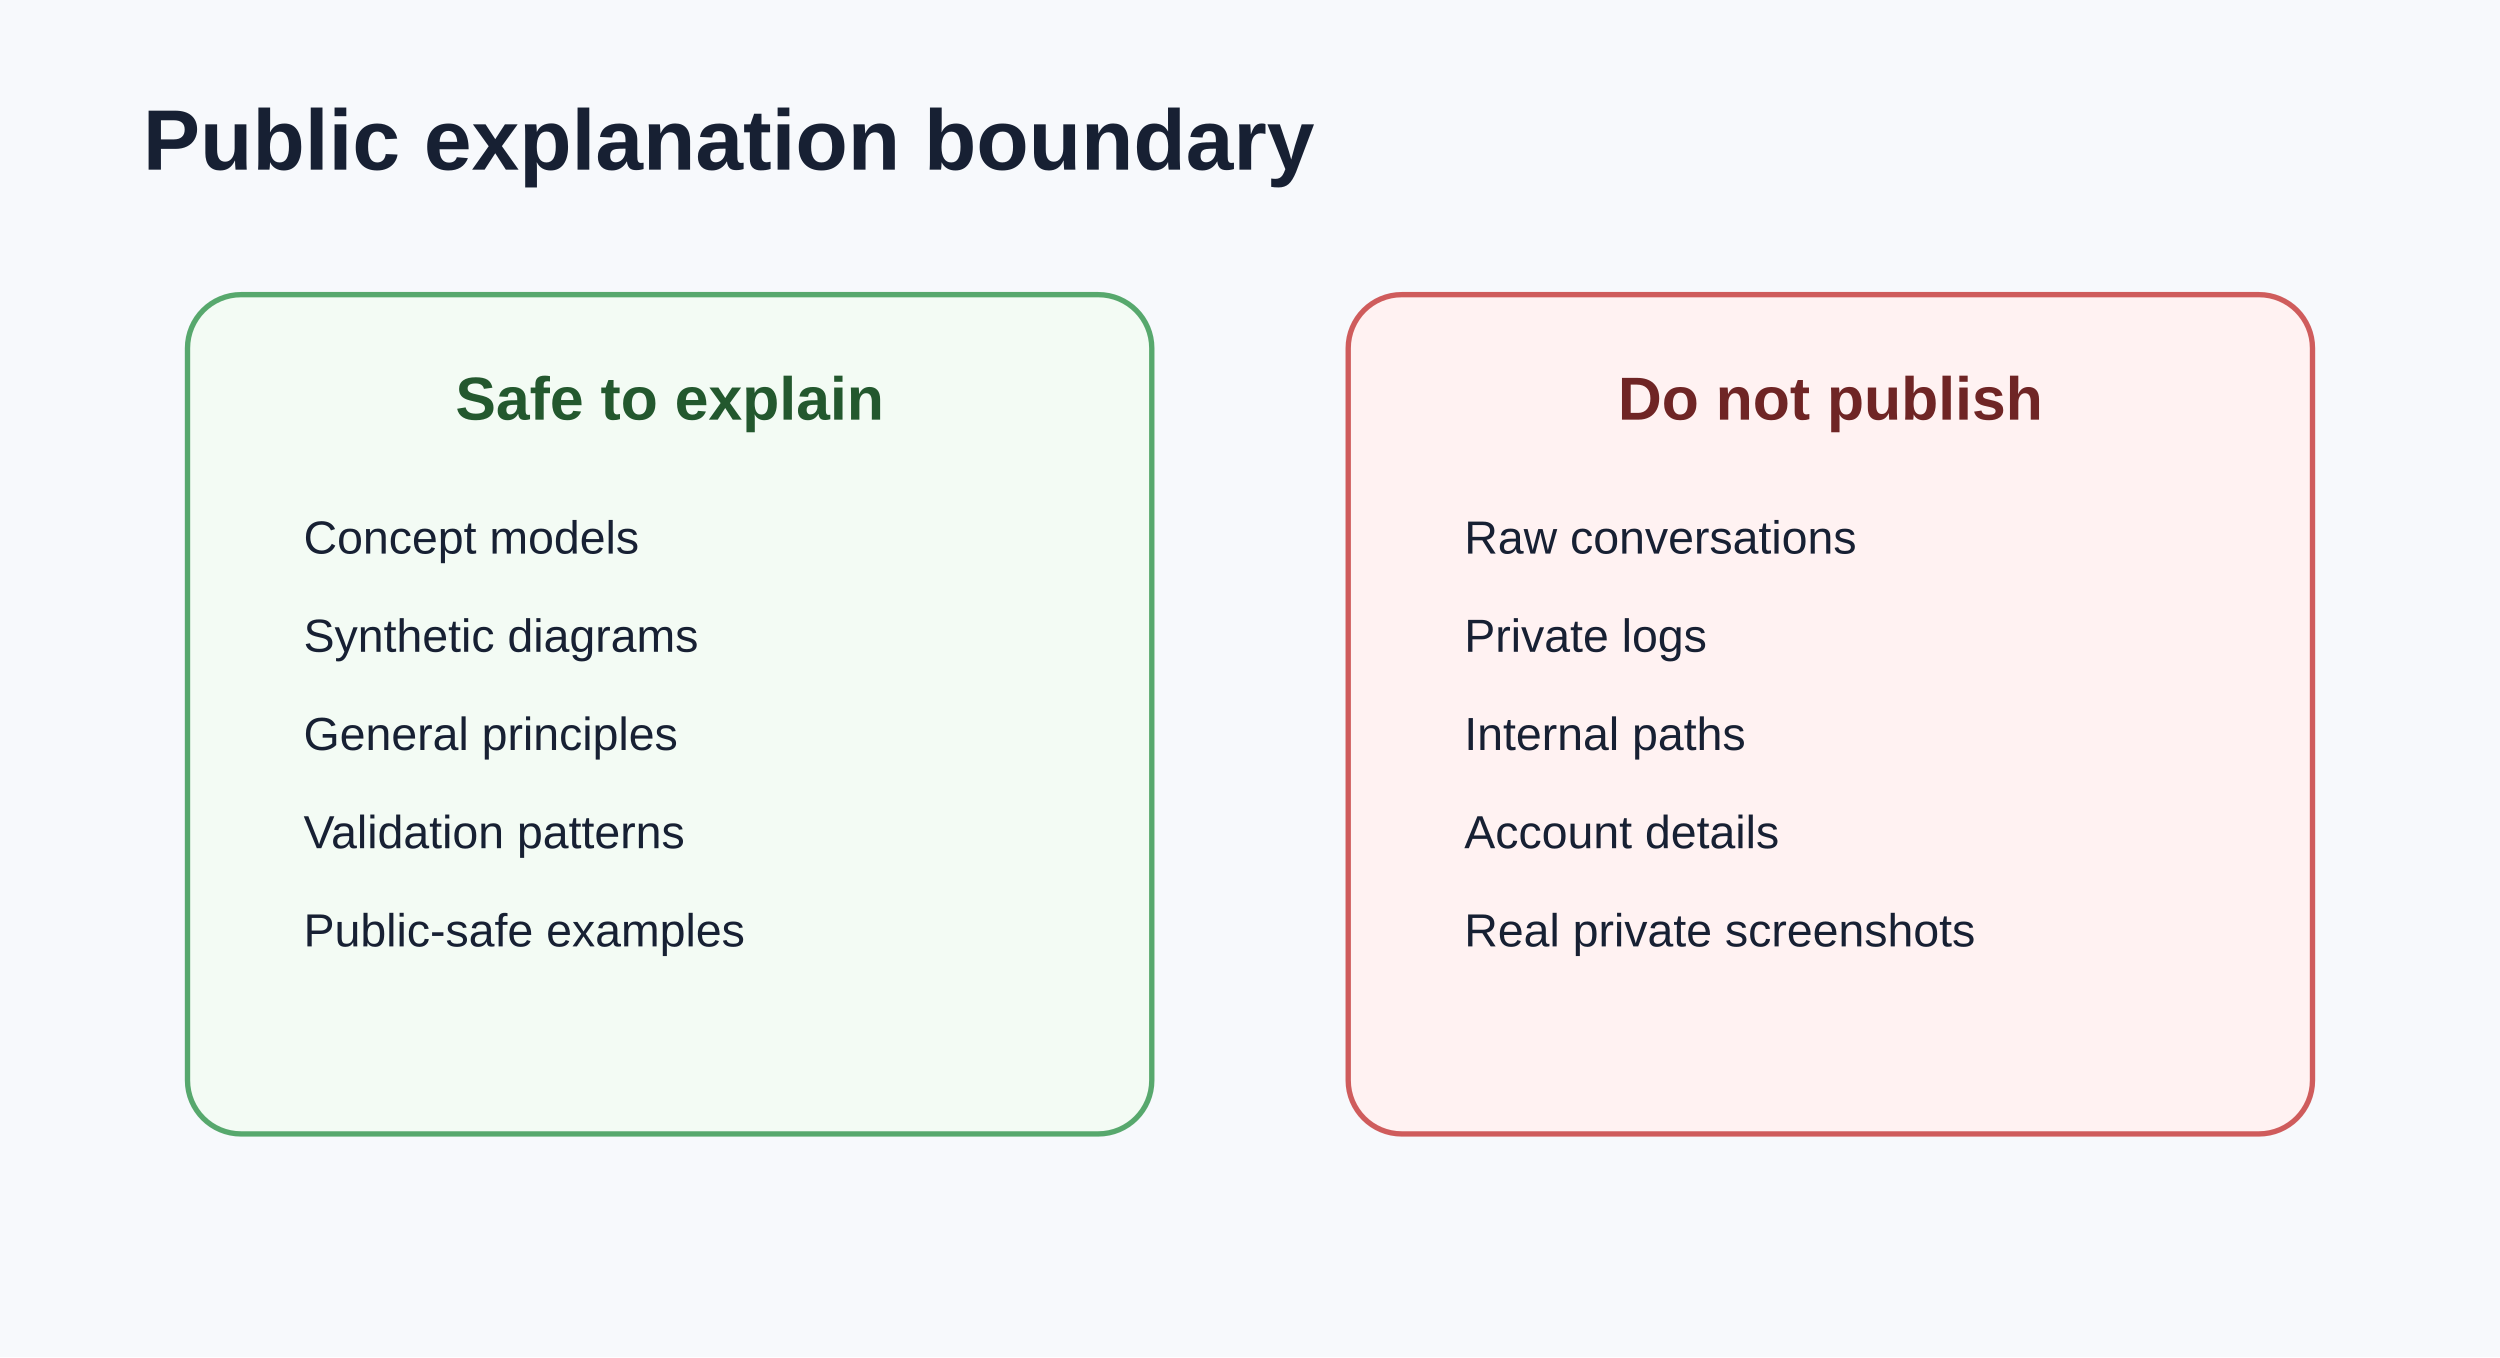
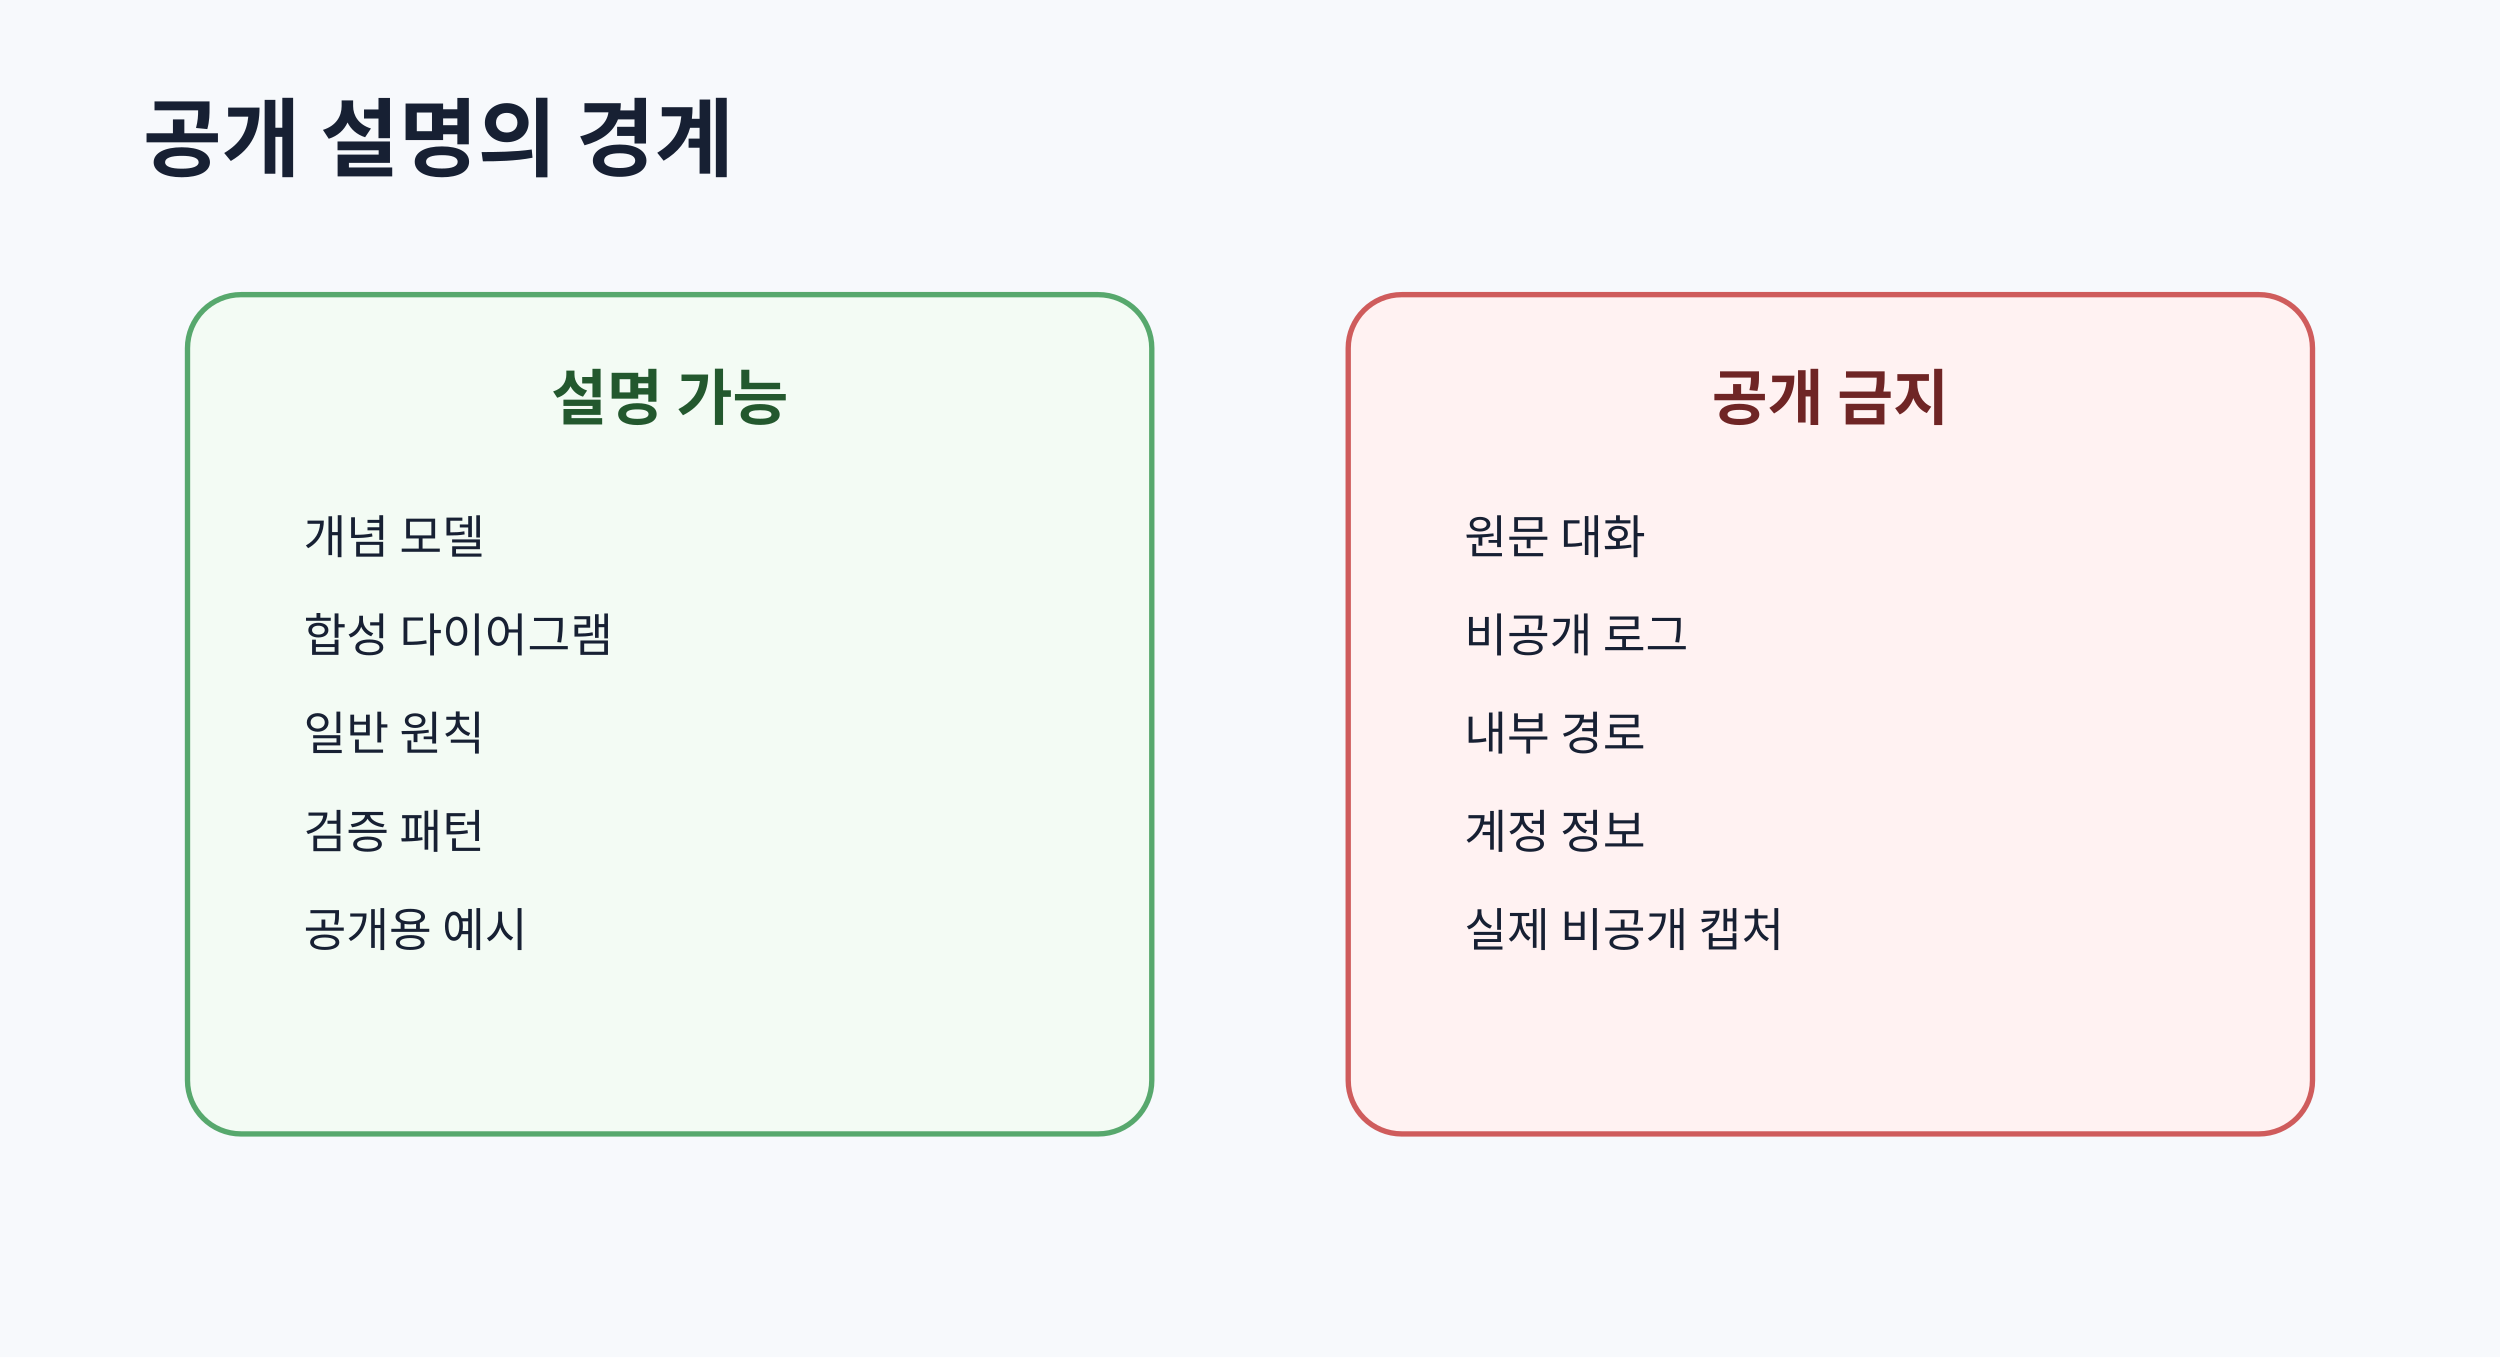
<svg xmlns="http://www.w3.org/2000/svg" width="1400" height="760" viewBox="0 0 1400 760">
  <rect width="1400" height="760" fill="#f7f9fc" />
-   <text x="80" y="95" font-family="Arial, sans-serif" font-size="48" font-weight="700" fill="#172033">Public explanation boundary</text>
-   <g font-family="Arial, sans-serif">
+   <text x="80" y="95" font-family="Noto Sans CJK KR, sans-serif" font-size="48" font-weight="700" fill="#172033">공개 설명의 경계</text>
+   <g font-family="Noto Sans CJK KR, sans-serif">
    <rect x="105" y="165" width="540" height="470" rx="30" fill="#f3fbf4" stroke="#57a86d" stroke-width="3" />
-     <text x="375" y="235" text-anchor="middle" font-size="34" font-weight="700" fill="#23582e">Safe to explain</text>
-     <text x="170" y="310" font-size="26" fill="#172033">Concept models</text>
-     <text x="170" y="365" font-size="26" fill="#172033">Synthetic diagrams</text>
-     <text x="170" y="420" font-size="26" fill="#172033">General principles</text>
-     <text x="170" y="475" font-size="26" fill="#172033">Validation patterns</text>
-     <text x="170" y="530" font-size="26" fill="#172033">Public-safe examples</text>
+     <text x="375" y="235" text-anchor="middle" font-size="34" font-weight="700" fill="#23582e">설명 가능</text>
+     <text x="170" y="310" font-size="26" fill="#172033">개념 모델</text>
+     <text x="170" y="365" font-size="26" fill="#172033">합성 다이어그램</text>
+     <text x="170" y="420" font-size="26" fill="#172033">일반 원칙</text>
+     <text x="170" y="475" font-size="26" fill="#172033">검증 패턴</text>
+     <text x="170" y="530" font-size="26" fill="#172033">공개용 예시</text>
    <rect x="755" y="165" width="540" height="470" rx="30" fill="#fff2f2" stroke="#cf5c5c" stroke-width="3" />
-     <text x="1025" y="235" text-anchor="middle" font-size="34" font-weight="700" fill="#6f2525">Do not publish</text>
-     <text x="820" y="310" font-size="26" fill="#172033">Raw conversations</text>
-     <text x="820" y="365" font-size="26" fill="#172033">Private logs</text>
-     <text x="820" y="420" font-size="26" fill="#172033">Internal paths</text>
-     <text x="820" y="475" font-size="26" fill="#172033">Account details</text>
-     <text x="820" y="530" font-size="26" fill="#172033">Real private screenshots</text>
+     <text x="1025" y="235" text-anchor="middle" font-size="34" font-weight="700" fill="#6f2525">공개 금지</text>
+     <text x="820" y="310" font-size="26" fill="#172033">원문 대화</text>
+     <text x="820" y="365" font-size="26" fill="#172033">비공개 로그</text>
+     <text x="820" y="420" font-size="26" fill="#172033">내부 경로</text>
+     <text x="820" y="475" font-size="26" fill="#172033">계정 정보</text>
+     <text x="820" y="530" font-size="26" fill="#172033">실제 비공개 캡처</text>
  </g>
</svg>
